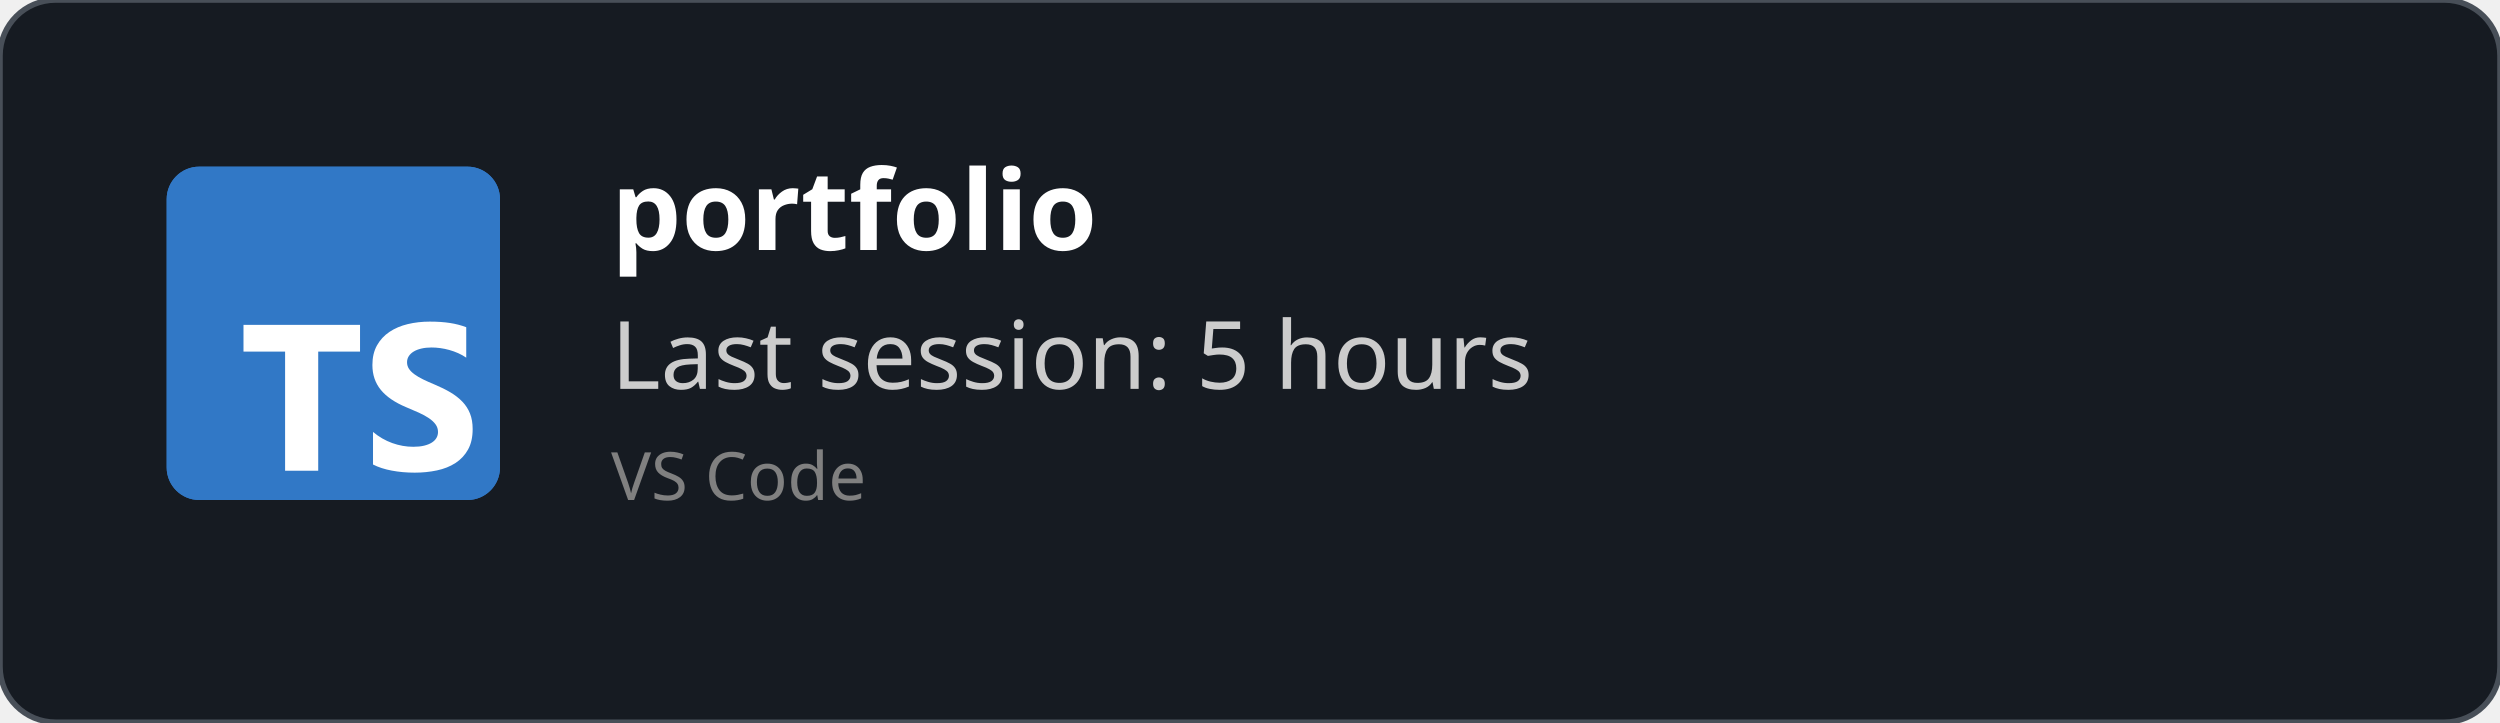
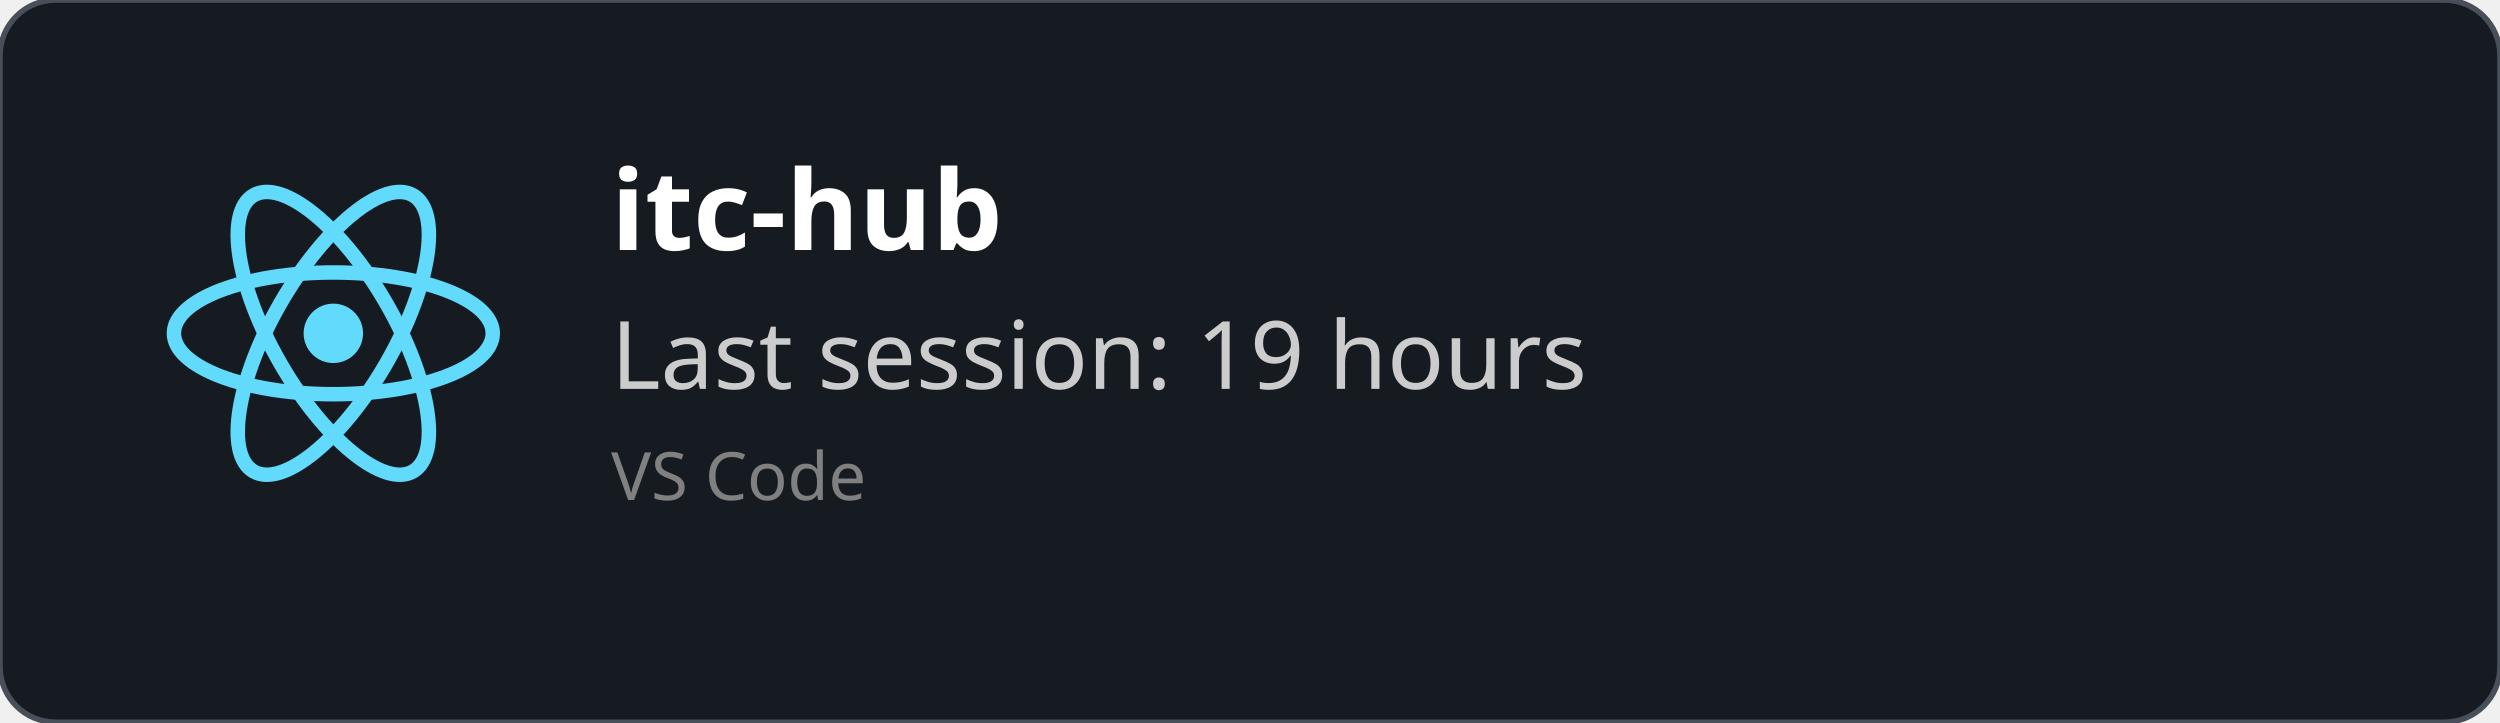
<svg xmlns="http://www.w3.org/2000/svg" width="450" height="130" viewBox="0 0 450 130" fill="none" role="img">
  <style>
    *{
        font-family: 'Segoe UI', Ubuntu, monospace
    }
    </style>
  <defs>
    <clipPath id="horizontalClip" x="20" y="20" width="500" height="200">
      <rect x="90" y="20" width="300" height="50" />
    </clipPath>
  </defs>
  <rect width="450" height="130" fill="rgba(22,27,34)" stroke="#484f58" stroke-width="1" fill-opacity="1" stroke-opacity="1" x="0" y="0" rx="10px" ry="10px">
    </rect>
-   <svg fill="none" height="60" viewBox="0 0 512 512" width="60" x="30" y="30">
-     <rect fill="#3178c6" height="512" rx="50" width="512" />
-     <rect fill="#3178c6" height="512" rx="50" width="512" />
-     <path clip-rule="evenodd" d="m316.939 407.424v50.061c8.138 4.172 17.763 7.3 28.875 9.386s22.823 3.129 35.135 3.129c11.999 0 23.397-1.147 34.196-3.442 10.799-2.294 20.268-6.075 28.406-11.342 8.138-5.266 14.581-12.15 19.328-20.65s7.121-19.007 7.121-31.522c0-9.074-1.356-17.026-4.069-23.857s-6.625-12.906-11.738-18.225c-5.112-5.319-11.242-10.091-18.389-14.315s-15.207-8.213-24.18-11.967c-6.573-2.712-12.468-5.345-17.685-7.9-5.217-2.556-9.651-5.163-13.303-7.822-3.652-2.66-6.469-5.476-8.451-8.448-1.982-2.973-2.974-6.336-2.974-10.091 0-3.441.887-6.544 2.661-9.308s4.278-5.136 7.512-7.118c3.235-1.981 7.199-3.52 11.894-4.615 4.696-1.095 9.912-1.642 15.651-1.642 4.173 0 8.581.313 13.224.938 4.643.626 9.312 1.591 14.008 2.894 4.695 1.304 9.259 2.947 13.694 4.928 4.434 1.982 8.529 4.276 12.285 6.884v-46.776c-7.616-2.92-15.937-5.084-24.962-6.492s-19.381-2.112-31.066-2.112c-11.895 0-23.163 1.278-33.805 3.833s-20.006 6.544-28.093 11.967c-8.086 5.424-14.476 12.333-19.171 20.729-4.695 8.395-7.043 18.433-7.043 30.114 0 14.914 4.304 27.638 12.912 38.172 8.607 10.533 21.675 19.45 39.204 26.751 6.886 2.816 13.303 5.579 19.25 8.291s11.086 5.528 15.415 8.448c4.33 2.92 7.747 6.101 10.252 9.543 2.504 3.441 3.756 7.352 3.756 11.733 0 3.233-.783 6.231-2.348 8.995s-3.939 5.162-7.121 7.196-7.147 3.624-11.894 4.771c-4.748 1.148-10.303 1.721-16.668 1.721-10.851 0-21.597-1.903-32.24-5.71-10.642-3.806-20.502-9.516-29.579-17.13zm-84.159-123.342h64.22v-41.082h-179v41.082h63.906v182.918h50.874z" fill="#fff" fill-rule="evenodd" />
+   <svg height="60" width="60" x="30" y="30" viewBox="-11.5 -10.232 23 20.463">
+     <circle cx="0" cy="0" r="2.05" fill="#61dafb" />
+     <g stroke="#61dafb" stroke-width="1" fill="none">
+       <ellipse rx="11" ry="4.2" />
+       <ellipse rx="11" ry="4.2" transform="rotate(60)" />
+       <ellipse rx="11" ry="4.2" transform="rotate(120)" />
+     </g>
  </svg>
  <text x="110" y="45" font-size="20" clip-path="url(#horizontalClip)" font-weight="bold" font-family="Ubuntu" fill="white">
-     portfolio
+     itc-hub
    </text>
  <text x="110" y="70" font-size="17px" font-family="Ubuntu" fill="#ccc">
-     Last session: 5 hours
+     Last session: 19 hours
    </text>
  <text x="110" y="90" font-size="12px" font-family="Ubuntu" fill="grey">
    VS Code
    </text>
</svg>
